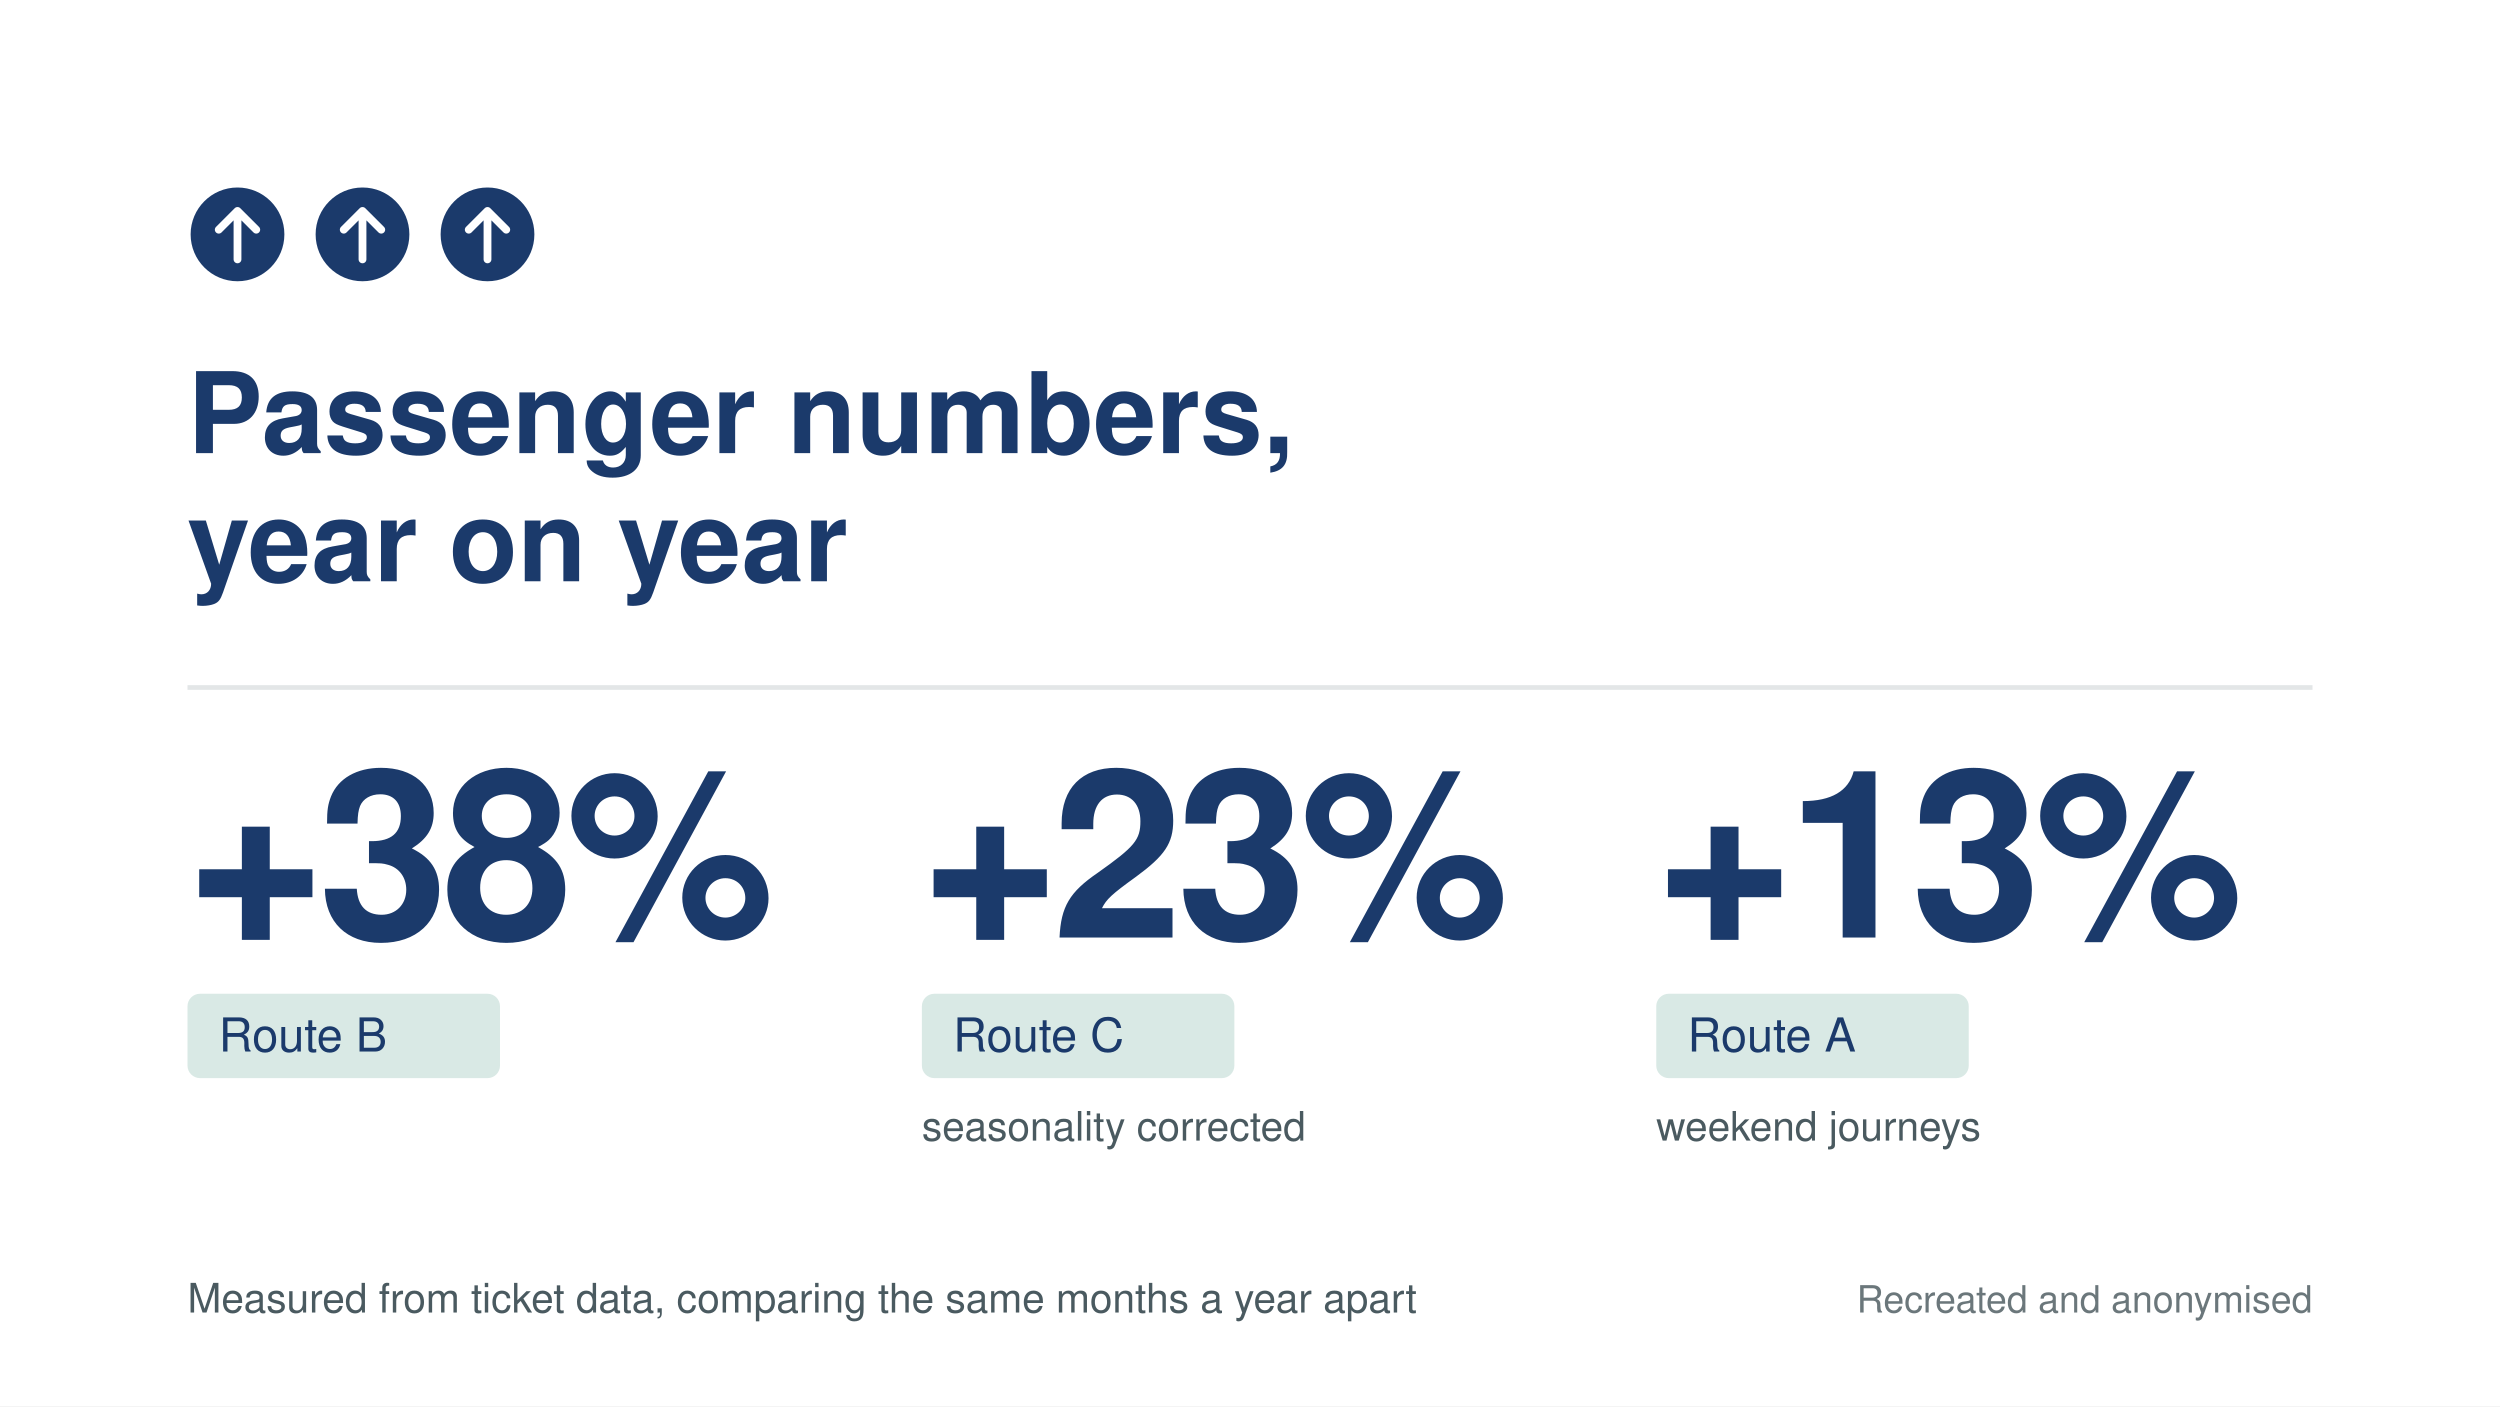
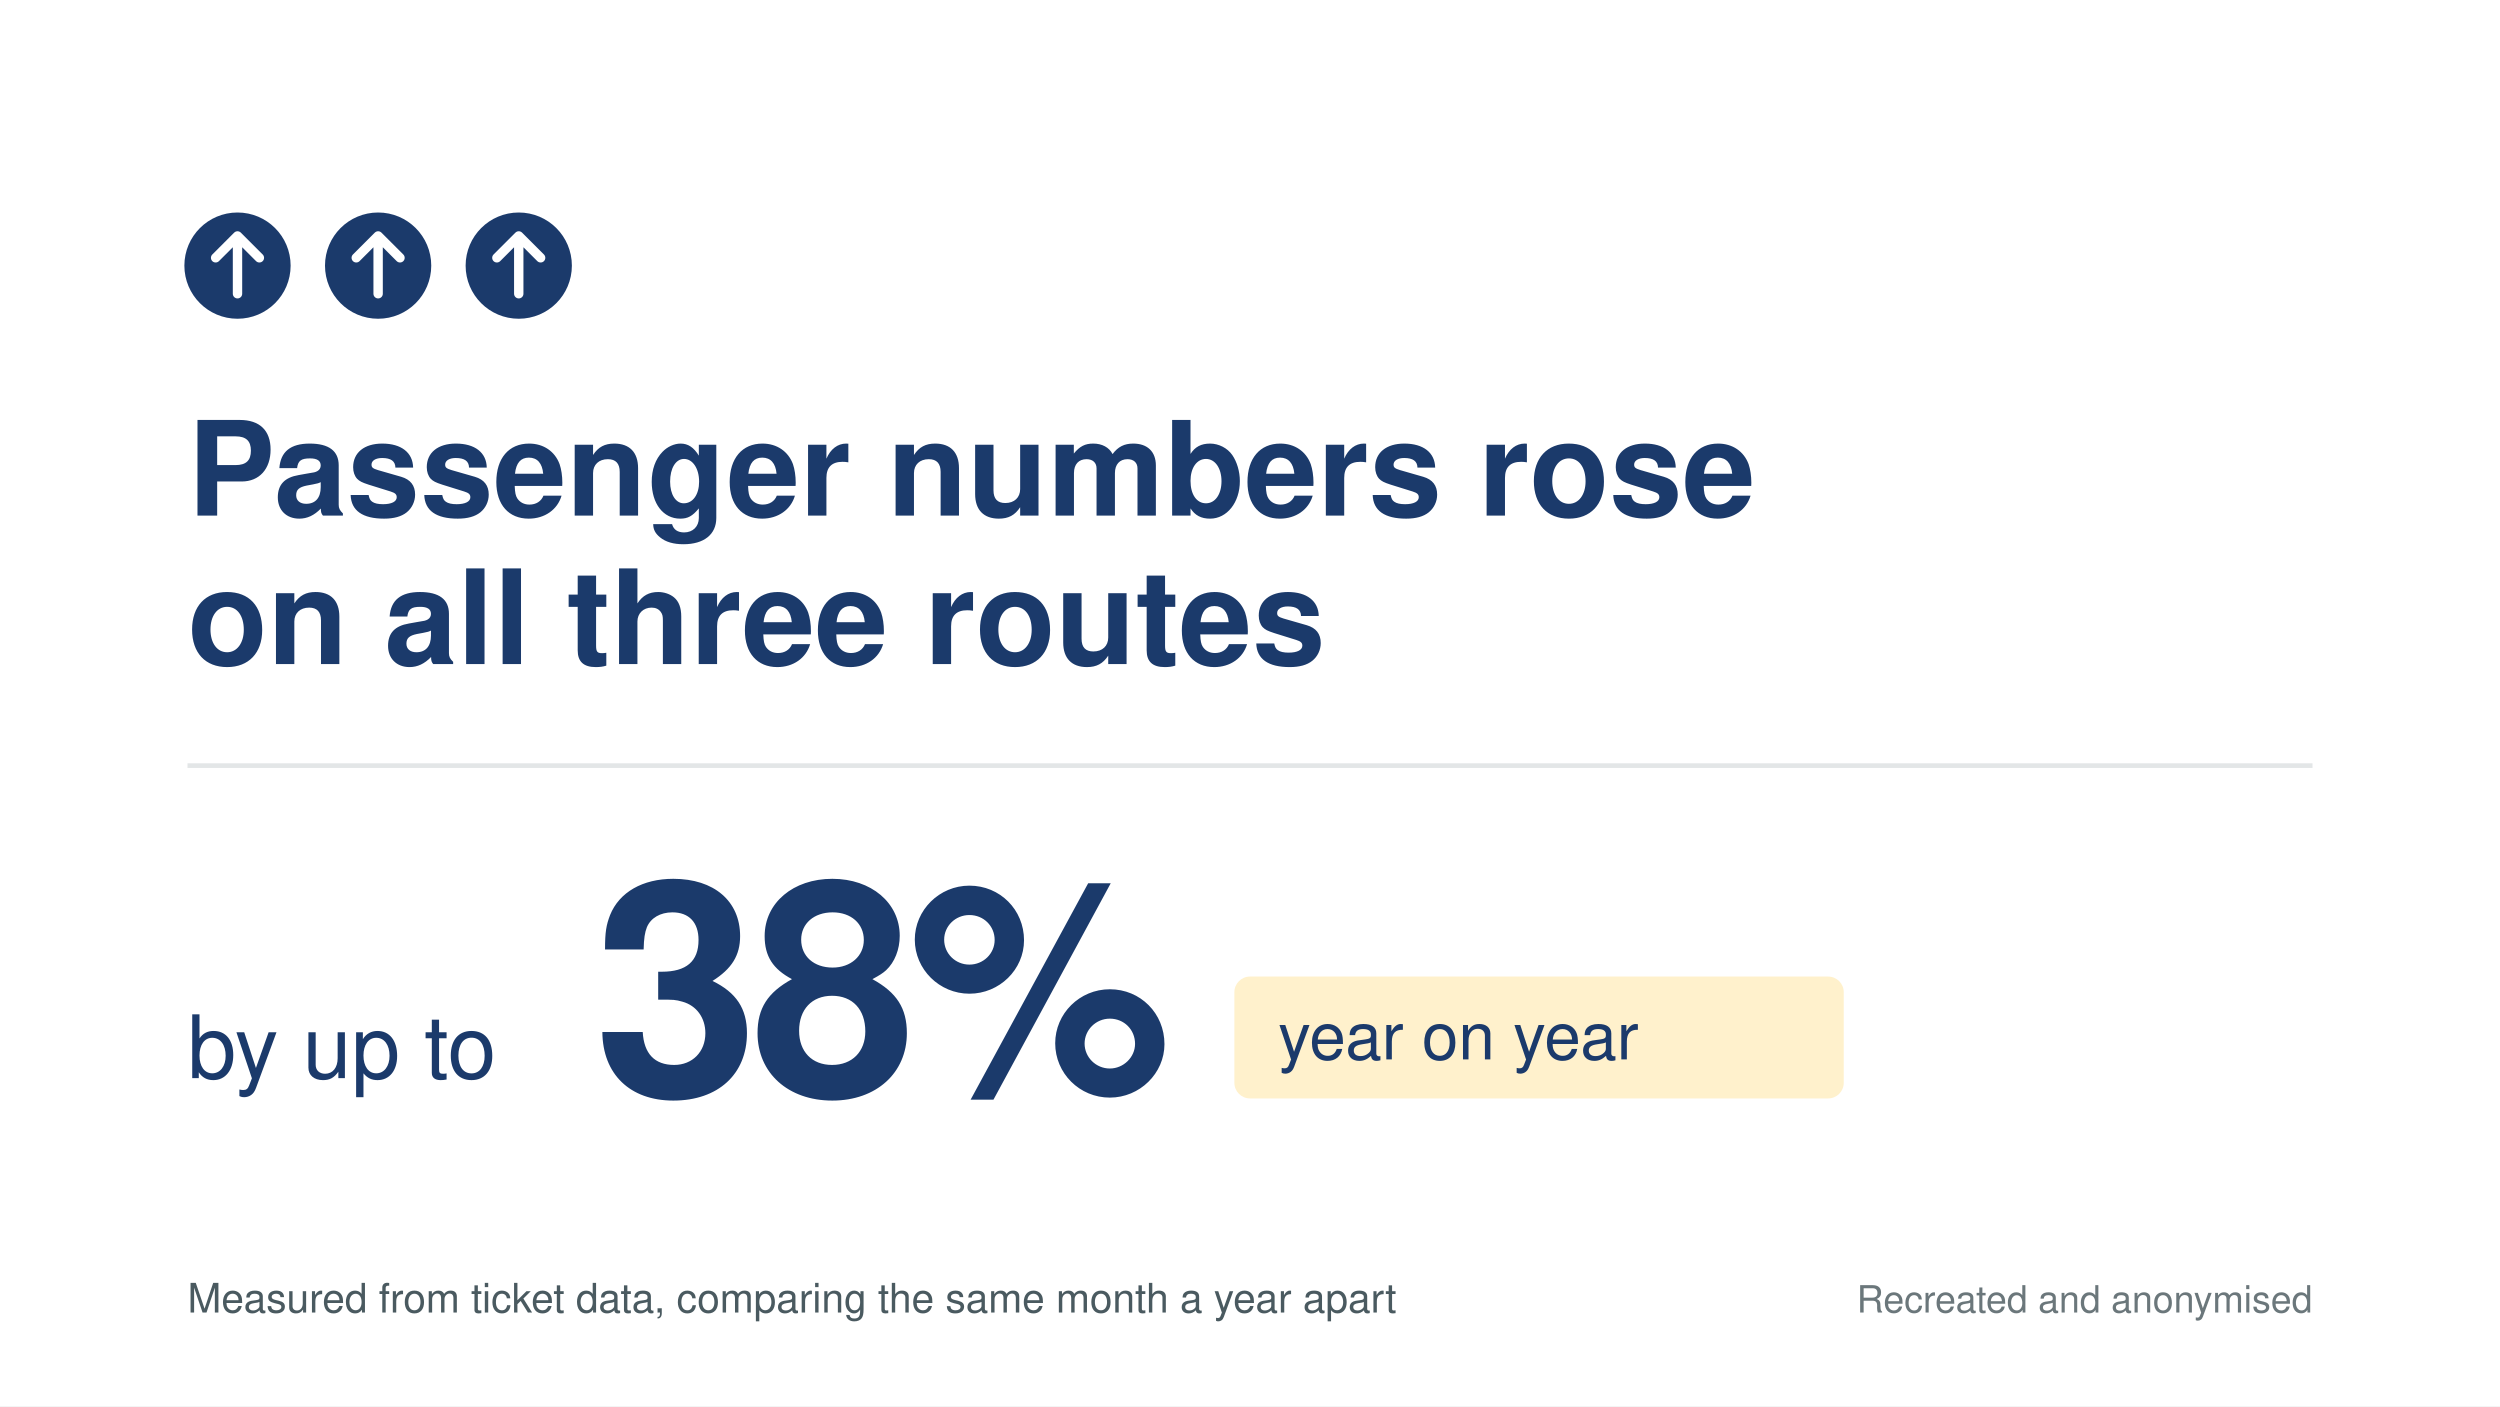
<svg xmlns="http://www.w3.org/2000/svg" viewBox="0 0 1600 900" font-family="'Helvetica Neue', Helvetica, Arial, sans-serif">
  <rect width="1600" height="900" fill="#ffffff" />
  <g fill="#1b3a6b">
-     <circle cx="152" cy="150" r="30" />
-     <circle cx="232" cy="150" r="30" />
-     <circle cx="312" cy="150" r="30" />
+     <circle cx="152" cy="170" r="34" />
+     <circle cx="242" cy="170" r="34" />
+     <circle cx="332" cy="170" r="34" />
  </g>
-   <g stroke="#ffffff" stroke-width="5" stroke-linecap="round" stroke-linejoin="round" fill="none">
-     <path d="M152 166V136M140 147l12-12 12 12" />
-     <path d="M232 166V136M220 147l12-12 12 12" />
-     <path d="M312 166V136M300 147l12-12 12 12" />
+   <g stroke="#ffffff" stroke-width="6" stroke-linecap="round" stroke-linejoin="round" fill="none">
+     <path d="M152 188V152M138 165l14-14 14 14" />
+     <path d="M242 188V152M228 165l14-14 14 14" />
+     <path d="M332 188V152M318 165l14-14 14 14" />
  </g>
-   <text x="120" y="290" font-size="72" font-weight="700" fill="#1b3a6b">Passenger numbers,</text>
-   <text x="120" y="372" font-size="72" font-weight="700" fill="#1b3a6b">year on year</text>
-   <line x1="120" y1="440" x2="1480" y2="440" stroke="#e3e6e7" stroke-width="3" />
-   <text x="120" y="600" font-size="150" font-weight="800" fill="#1b3a6b" letter-spacing="-4">+38%</text>
-   <rect x="120" y="636" width="200" height="54" rx="8" fill="#d9e9e5" />
-   <text x="140" y="673" font-size="30" fill="#1b3a6b">Route B</text>
-   <text x="590" y="600" font-size="150" font-weight="800" fill="#1b3a6b" letter-spacing="-4">+23%</text>
-   <rect x="590" y="636" width="200" height="54" rx="8" fill="#d9e9e5" />
-   <text x="610" y="673" font-size="30" fill="#1b3a6b">Route C</text>
-   <text x="590" y="730" font-size="26" fill="#4a5a60">seasonality corrected</text>
-   <text x="1060" y="600" font-size="150" font-weight="800" fill="#1b3a6b" letter-spacing="-4">+13%</text>
-   <rect x="1060" y="636" width="200" height="54" rx="8" fill="#d9e9e5" />
-   <text x="1080" y="673" font-size="30" fill="#1b3a6b">Route A</text>
-   <text x="1060" y="730" font-size="26" fill="#4a5a60">weekend journeys</text>
-   <text x="120" y="840" font-size="26" fill="#4a5a60">Measured from ticket data, comparing the same months a year apart</text>
+   <text x="120" y="330" font-size="84" font-weight="700" fill="#1b3a6b">Passenger numbers rose</text>
+   <text x="120" y="425" font-size="84" font-weight="700" fill="#1b3a6b">on all three routes</text>
+   <line x1="120" y1="490" x2="1480" y2="490" stroke="#e3e6e7" stroke-width="3" />
+   <text x="120" y="690" font-size="56" fill="#1b3a6b">by up to</text>
+   <text x="380" y="700" font-size="190" font-weight="800" fill="#1b3a6b" letter-spacing="-5">38%</text>
+   <rect x="790" y="625" width="390" height="78" rx="10" fill="#fff1cc" />
+   <text x="818" y="678" font-size="42" fill="#1b3a6b">year on year</text>
+   <text x="120" y="840" font-size="26" fill="#4a5a60">Measured from ticket data, comparing the same month a year apart</text>
  <text x="1480" y="840" font-size="24" fill="#6b777b" text-anchor="end">Recreated and anonymised</text>
</svg>
